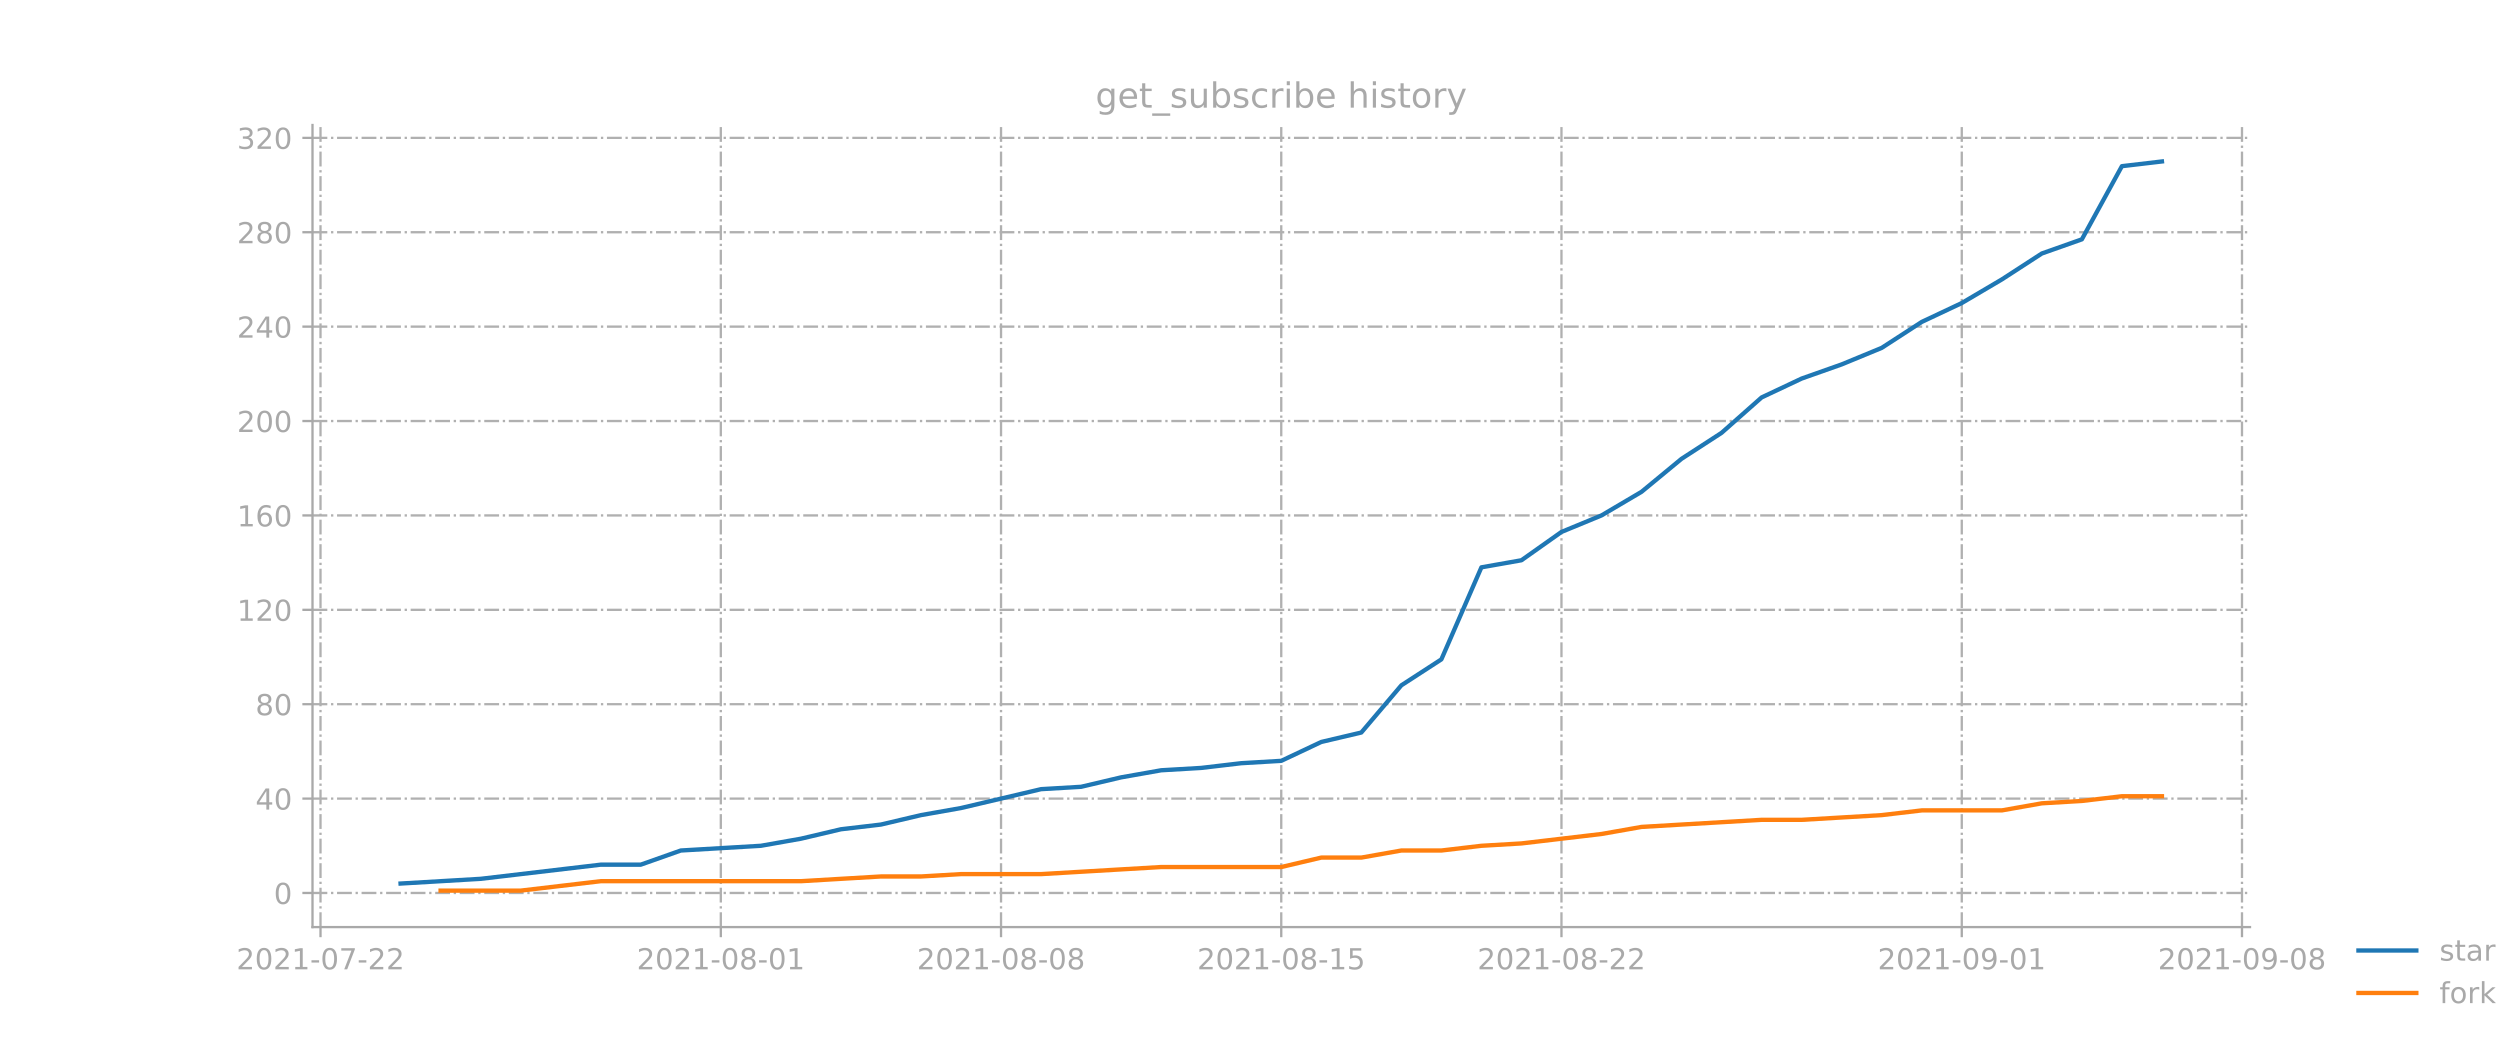
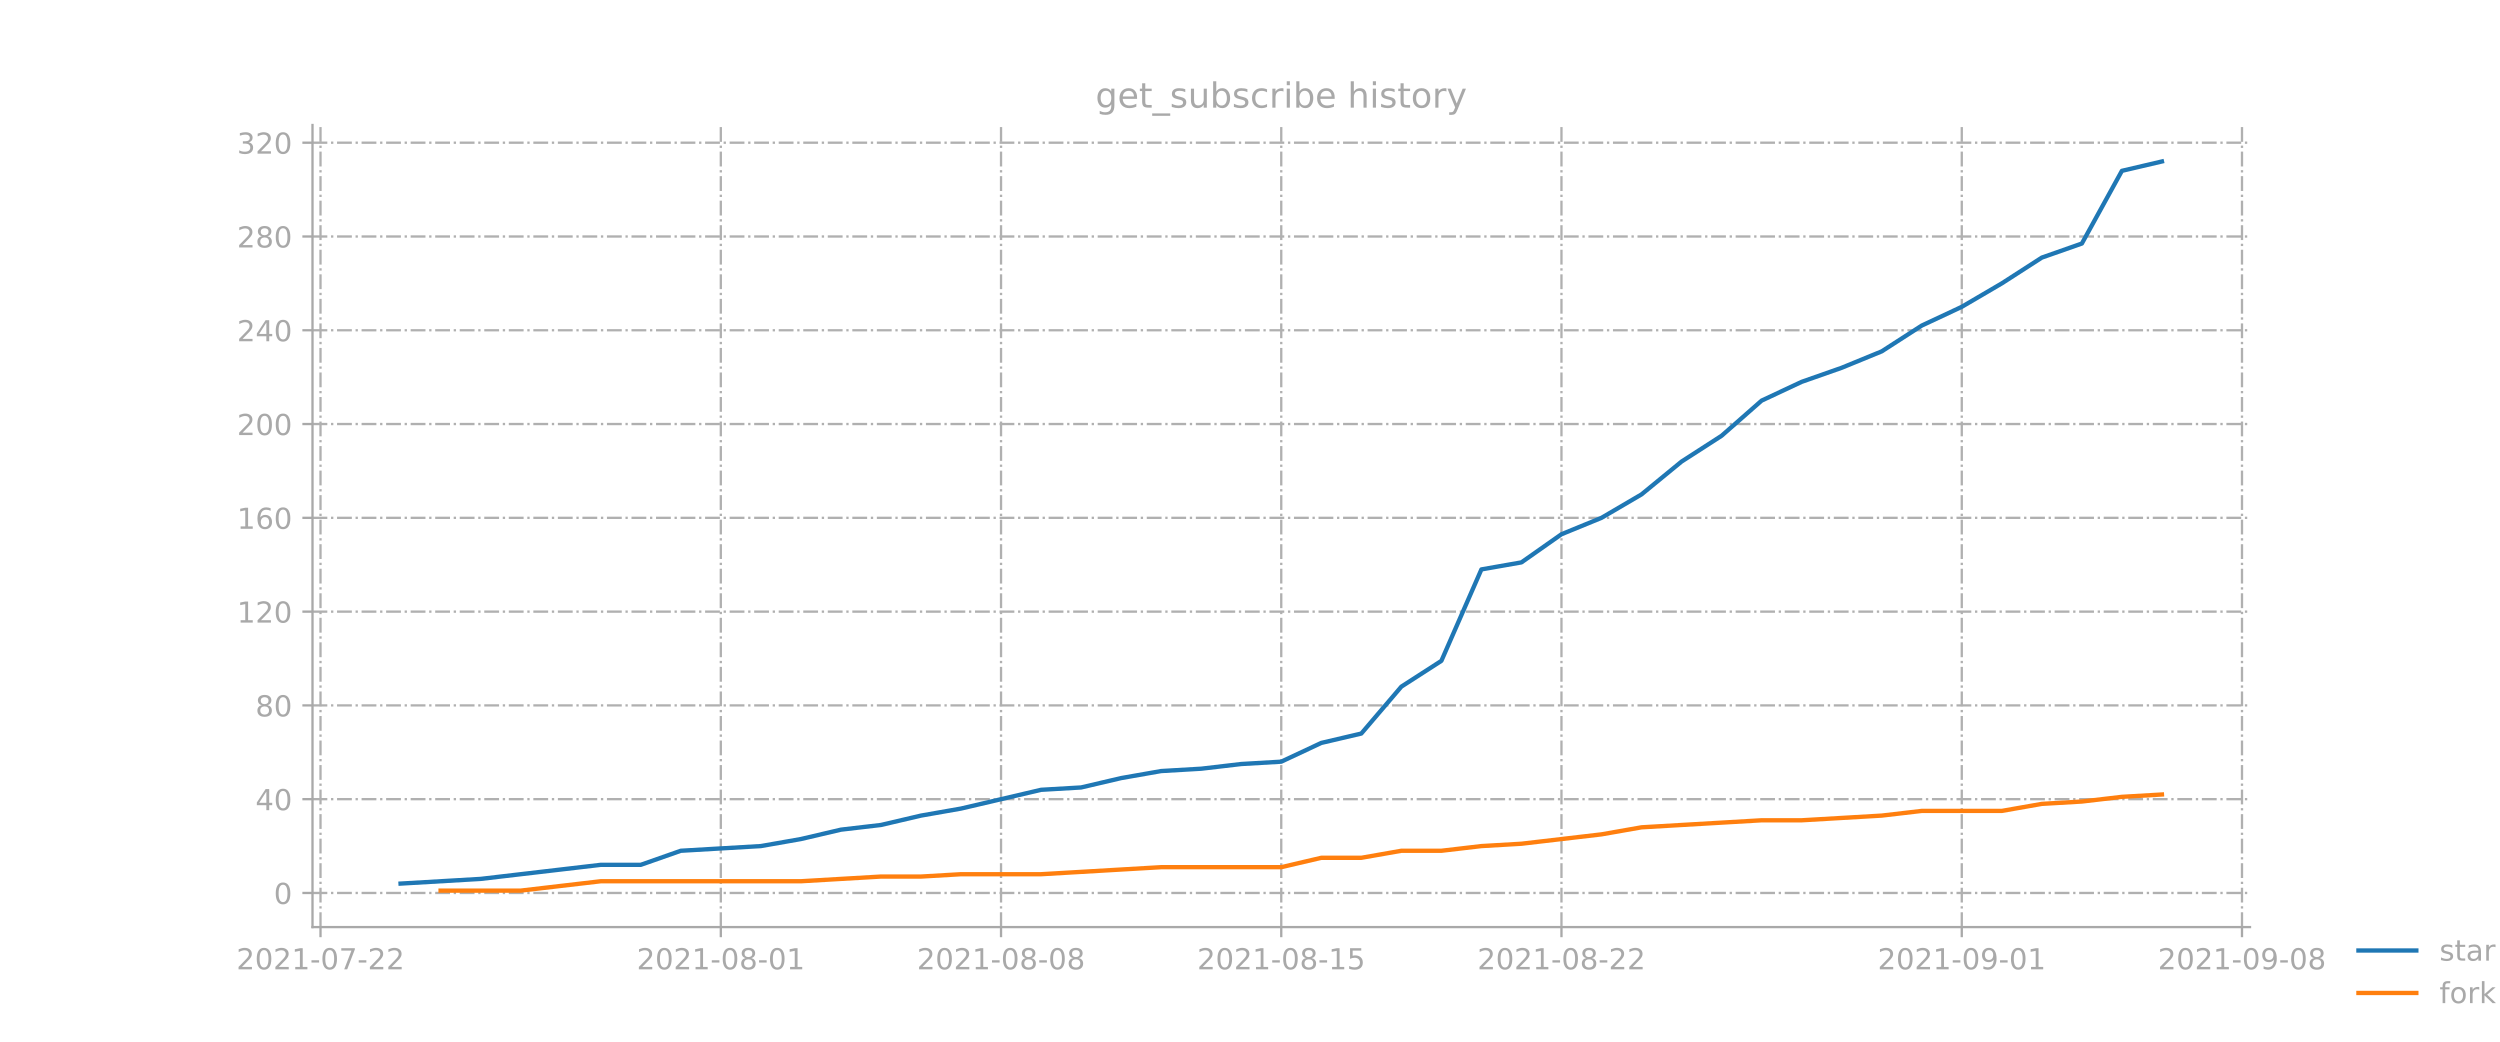
<svg xmlns="http://www.w3.org/2000/svg" xmlns:xlink="http://www.w3.org/1999/xlink" height="360pt" version="1.1" viewBox="0 0 864 360" width="864pt">
  <defs>
    <style type="text/css">*{stroke-linecap:butt;stroke-linejoin:round;}</style>
  </defs>
  <g id="figure_1">
    <g id="patch_1">
      <path d="M 0 360  L 864 360  L 864 0  L 0 0  z " style="fill:none;opacity:0;" />
    </g>
    <g id="axes_1">
      <g id="patch_2">
        <path d="M 108 320.4  L 777.6 320.4  L 777.6 43.2  L 108 43.2  z " style="fill:none;opacity:0;" />
      </g>
      <g id="matplotlib.axis_1">
        <g id="xtick_1">
          <g id="line2d_1">
-             <path clip-path="url(#p2b11aadd69)" d="M 110.767 320.4  L 110.767 43.2  " style="fill:none;stroke:#b0b0b0;stroke-dasharray:5.12,1.28,0.8,1.28;stroke-dashoffset:0;stroke-width:0.8;" />
+             <path clip-path="url(#pe25bb7c1e6)" d="M 110.767 320.4  L 110.767 43.2  " style="fill:none;stroke:#b0b0b0;stroke-dasharray:5.12,1.28,0.8,1.28;stroke-dashoffset:0;stroke-width:0.8;" />
          </g>
          <g id="line2d_2">
            <defs>
-               <path d="M 0 0  L 0 3.5  " id="mca7a8b22d3" style="stroke:#a9a9a9;stroke-width:0.8;" />
+               <path d="M 0 0  L 0 3.5  " id="ma35fa2c6b0" style="stroke:#a9a9a9;stroke-width:0.8;" />
            </defs>
            <g>
-               <use style="fill:#a9a9a9;stroke:#a9a9a9;stroke-width:0.8;" x="110.767" xlink:href="#mca7a8b22d3" y="320.4" />
+               <use style="fill:#a9a9a9;stroke:#a9a9a9;stroke-width:0.8;" x="110.767" xlink:href="#ma35fa2c6b0" y="320.4" />
            </g>
          </g>
          <g id="text_1">
            <g style="fill:#a9a9a9;" transform="translate(81.70913 334.9984)scale(0.1 -0.1)">
              <defs>
                <path d="M 1228 531  L 3431 531  L 3431 0  L 469 0  L 469 531  Q 828 903 1448 1529  Q 2069 2156 2228 2338  Q 2531 2678 2651 2914  Q 2772 3150 2772 3378  Q 2772 3750 2511 3984  Q 2250 4219 1831 4219  Q 1534 4219 1204 4116  Q 875 4013 500 3803  L 500 4441  Q 881 4594 1212 4672  Q 1544 4750 1819 4750  Q 2544 4750 2975 4387  Q 3406 4025 3406 3419  Q 3406 3131 3298 2873  Q 3191 2616 2906 2266  Q 2828 2175 2409 1742  Q 1991 1309 1228 531  z " id="DejaVuSans-32" transform="scale(0.015625)" />
                <path d="M 2034 4250  Q 1547 4250 1301 3770  Q 1056 3291 1056 2328  Q 1056 1369 1301 889  Q 1547 409 2034 409  Q 2525 409 2770 889  Q 3016 1369 3016 2328  Q 3016 3291 2770 3770  Q 2525 4250 2034 4250  z M 2034 4750  Q 2819 4750 3233 4129  Q 3647 3509 3647 2328  Q 3647 1150 3233 529  Q 2819 -91 2034 -91  Q 1250 -91 836 529  Q 422 1150 422 2328  Q 422 3509 836 4129  Q 1250 4750 2034 4750  z " id="DejaVuSans-30" transform="scale(0.015625)" />
                <path d="M 794 531  L 1825 531  L 1825 4091  L 703 3866  L 703 4441  L 1819 4666  L 2450 4666  L 2450 531  L 3481 531  L 3481 0  L 794 0  L 794 531  z " id="DejaVuSans-31" transform="scale(0.015625)" />
                <path d="M 313 2009  L 1997 2009  L 1997 1497  L 313 1497  L 313 2009  z " id="DejaVuSans-2d" transform="scale(0.015625)" />
                <path d="M 525 4666  L 3525 4666  L 3525 4397  L 1831 0  L 1172 0  L 2766 4134  L 525 4134  L 525 4666  z " id="DejaVuSans-37" transform="scale(0.015625)" />
              </defs>
              <use xlink:href="#DejaVuSans-32" />
              <use x="63.623" xlink:href="#DejaVuSans-30" />
              <use x="127.246" xlink:href="#DejaVuSans-32" />
              <use x="190.869" xlink:href="#DejaVuSans-31" />
              <use x="254.492" xlink:href="#DejaVuSans-2d" />
              <use x="290.576" xlink:href="#DejaVuSans-30" />
              <use x="354.199" xlink:href="#DejaVuSans-37" />
              <use x="417.822" xlink:href="#DejaVuSans-2d" />
              <use x="453.906" xlink:href="#DejaVuSans-32" />
              <use x="517.529" xlink:href="#DejaVuSans-32" />
            </g>
          </g>
        </g>
        <g id="xtick_2">
          <g id="line2d_3">
-             <path clip-path="url(#p2b11aadd69)" d="M 249.114 320.4  L 249.114 43.2  " style="fill:none;stroke:#b0b0b0;stroke-dasharray:5.12,1.28,0.8,1.28;stroke-dashoffset:0;stroke-width:0.8;" />
+             <path clip-path="url(#pe25bb7c1e6)" d="M 249.114 320.4  L 249.114 43.2  " style="fill:none;stroke:#b0b0b0;stroke-dasharray:5.12,1.28,0.8,1.28;stroke-dashoffset:0;stroke-width:0.8;" />
          </g>
          <g id="line2d_4">
            <g>
-               <use style="fill:#a9a9a9;stroke:#a9a9a9;stroke-width:0.8;" x="249.114" xlink:href="#mca7a8b22d3" y="320.4" />
+               <use style="fill:#a9a9a9;stroke:#a9a9a9;stroke-width:0.8;" x="249.114" xlink:href="#ma35fa2c6b0" y="320.4" />
            </g>
          </g>
          <g id="text_2">
            <g style="fill:#a9a9a9;" transform="translate(220.0562 334.9984)scale(0.1 -0.1)">
              <defs>
                <path d="M 2034 2216  Q 1584 2216 1326 1975  Q 1069 1734 1069 1313  Q 1069 891 1326 650  Q 1584 409 2034 409  Q 2484 409 2743 651  Q 3003 894 3003 1313  Q 3003 1734 2745 1975  Q 2488 2216 2034 2216  z M 1403 2484  Q 997 2584 770 2862  Q 544 3141 544 3541  Q 544 4100 942 4425  Q 1341 4750 2034 4750  Q 2731 4750 3128 4425  Q 3525 4100 3525 3541  Q 3525 3141 3298 2862  Q 3072 2584 2669 2484  Q 3125 2378 3379 2068  Q 3634 1759 3634 1313  Q 3634 634 3220 271  Q 2806 -91 2034 -91  Q 1263 -91 848 271  Q 434 634 434 1313  Q 434 1759 690 2068  Q 947 2378 1403 2484  z M 1172 3481  Q 1172 3119 1398 2916  Q 1625 2713 2034 2713  Q 2441 2713 2670 2916  Q 2900 3119 2900 3481  Q 2900 3844 2670 4047  Q 2441 4250 2034 4250  Q 1625 4250 1398 4047  Q 1172 3844 1172 3481  z " id="DejaVuSans-38" transform="scale(0.015625)" />
              </defs>
              <use xlink:href="#DejaVuSans-32" />
              <use x="63.623" xlink:href="#DejaVuSans-30" />
              <use x="127.246" xlink:href="#DejaVuSans-32" />
              <use x="190.869" xlink:href="#DejaVuSans-31" />
              <use x="254.492" xlink:href="#DejaVuSans-2d" />
              <use x="290.576" xlink:href="#DejaVuSans-30" />
              <use x="354.199" xlink:href="#DejaVuSans-38" />
              <use x="417.822" xlink:href="#DejaVuSans-2d" />
              <use x="453.906" xlink:href="#DejaVuSans-30" />
              <use x="517.529" xlink:href="#DejaVuSans-31" />
            </g>
          </g>
        </g>
        <g id="xtick_3">
          <g id="line2d_5">
-             <path clip-path="url(#p2b11aadd69)" d="M 345.957 320.4  L 345.957 43.2  " style="fill:none;stroke:#b0b0b0;stroke-dasharray:5.12,1.28,0.8,1.28;stroke-dashoffset:0;stroke-width:0.8;" />
+             <path clip-path="url(#pe25bb7c1e6)" d="M 345.957 320.4  L 345.957 43.2  " style="fill:none;stroke:#b0b0b0;stroke-dasharray:5.12,1.28,0.8,1.28;stroke-dashoffset:0;stroke-width:0.8;" />
          </g>
          <g id="line2d_6">
            <g>
-               <use style="fill:#a9a9a9;stroke:#a9a9a9;stroke-width:0.8;" x="345.957" xlink:href="#mca7a8b22d3" y="320.4" />
+               <use style="fill:#a9a9a9;stroke:#a9a9a9;stroke-width:0.8;" x="345.957" xlink:href="#ma35fa2c6b0" y="320.4" />
            </g>
          </g>
          <g id="text_3">
            <g style="fill:#a9a9a9;" transform="translate(316.8992 334.9984)scale(0.1 -0.1)">
              <use xlink:href="#DejaVuSans-32" />
              <use x="63.623" xlink:href="#DejaVuSans-30" />
              <use x="127.246" xlink:href="#DejaVuSans-32" />
              <use x="190.869" xlink:href="#DejaVuSans-31" />
              <use x="254.492" xlink:href="#DejaVuSans-2d" />
              <use x="290.576" xlink:href="#DejaVuSans-30" />
              <use x="354.199" xlink:href="#DejaVuSans-38" />
              <use x="417.822" xlink:href="#DejaVuSans-2d" />
              <use x="453.906" xlink:href="#DejaVuSans-30" />
              <use x="517.529" xlink:href="#DejaVuSans-38" />
            </g>
          </g>
        </g>
        <g id="xtick_4">
          <g id="line2d_7">
-             <path clip-path="url(#p2b11aadd69)" d="M 442.8 320.4  L 442.8 43.2  " style="fill:none;stroke:#b0b0b0;stroke-dasharray:5.12,1.28,0.8,1.28;stroke-dashoffset:0;stroke-width:0.8;" />
+             <path clip-path="url(#pe25bb7c1e6)" d="M 442.8 320.4  L 442.8 43.2  " style="fill:none;stroke:#b0b0b0;stroke-dasharray:5.12,1.28,0.8,1.28;stroke-dashoffset:0;stroke-width:0.8;" />
          </g>
          <g id="line2d_8">
            <g>
-               <use style="fill:#a9a9a9;stroke:#a9a9a9;stroke-width:0.8;" x="442.8" xlink:href="#mca7a8b22d3" y="320.4" />
+               <use style="fill:#a9a9a9;stroke:#a9a9a9;stroke-width:0.8;" x="442.8" xlink:href="#ma35fa2c6b0" y="320.4" />
            </g>
          </g>
          <g id="text_4">
            <g style="fill:#a9a9a9;" transform="translate(413.7422 334.9984)scale(0.1 -0.1)">
              <defs>
                <path d="M 691 4666  L 3169 4666  L 3169 4134  L 1269 4134  L 1269 2991  Q 1406 3038 1543 3061  Q 1681 3084 1819 3084  Q 2600 3084 3056 2656  Q 3513 2228 3513 1497  Q 3513 744 3044 326  Q 2575 -91 1722 -91  Q 1428 -91 1123 -41  Q 819 9 494 109  L 494 744  Q 775 591 1075 516  Q 1375 441 1709 441  Q 2250 441 2565 725  Q 2881 1009 2881 1497  Q 2881 1984 2565 2268  Q 2250 2553 1709 2553  Q 1456 2553 1204 2497  Q 953 2441 691 2322  L 691 4666  z " id="DejaVuSans-35" transform="scale(0.015625)" />
              </defs>
              <use xlink:href="#DejaVuSans-32" />
              <use x="63.623" xlink:href="#DejaVuSans-30" />
              <use x="127.246" xlink:href="#DejaVuSans-32" />
              <use x="190.869" xlink:href="#DejaVuSans-31" />
              <use x="254.492" xlink:href="#DejaVuSans-2d" />
              <use x="290.576" xlink:href="#DejaVuSans-30" />
              <use x="354.199" xlink:href="#DejaVuSans-38" />
              <use x="417.822" xlink:href="#DejaVuSans-2d" />
              <use x="453.906" xlink:href="#DejaVuSans-31" />
              <use x="517.529" xlink:href="#DejaVuSans-35" />
            </g>
          </g>
        </g>
        <g id="xtick_5">
          <g id="line2d_9">
-             <path clip-path="url(#p2b11aadd69)" d="M 539.643 320.4  L 539.643 43.2  " style="fill:none;stroke:#b0b0b0;stroke-dasharray:5.12,1.28,0.8,1.28;stroke-dashoffset:0;stroke-width:0.8;" />
+             <path clip-path="url(#pe25bb7c1e6)" d="M 539.643 320.4  L 539.643 43.2  " style="fill:none;stroke:#b0b0b0;stroke-dasharray:5.12,1.28,0.8,1.28;stroke-dashoffset:0;stroke-width:0.8;" />
          </g>
          <g id="line2d_10">
            <g>
-               <use style="fill:#a9a9a9;stroke:#a9a9a9;stroke-width:0.8;" x="539.643" xlink:href="#mca7a8b22d3" y="320.4" />
+               <use style="fill:#a9a9a9;stroke:#a9a9a9;stroke-width:0.8;" x="539.643" xlink:href="#ma35fa2c6b0" y="320.4" />
            </g>
          </g>
          <g id="text_5">
            <g style="fill:#a9a9a9;" transform="translate(510.5852 334.9984)scale(0.1 -0.1)">
              <use xlink:href="#DejaVuSans-32" />
              <use x="63.623" xlink:href="#DejaVuSans-30" />
              <use x="127.246" xlink:href="#DejaVuSans-32" />
              <use x="190.869" xlink:href="#DejaVuSans-31" />
              <use x="254.492" xlink:href="#DejaVuSans-2d" />
              <use x="290.576" xlink:href="#DejaVuSans-30" />
              <use x="354.199" xlink:href="#DejaVuSans-38" />
              <use x="417.822" xlink:href="#DejaVuSans-2d" />
              <use x="453.906" xlink:href="#DejaVuSans-32" />
              <use x="517.529" xlink:href="#DejaVuSans-32" />
            </g>
          </g>
        </g>
        <g id="xtick_6">
          <g id="line2d_11">
-             <path clip-path="url(#p2b11aadd69)" d="M 677.99 320.4  L 677.99 43.2  " style="fill:none;stroke:#b0b0b0;stroke-dasharray:5.12,1.28,0.8,1.28;stroke-dashoffset:0;stroke-width:0.8;" />
+             <path clip-path="url(#pe25bb7c1e6)" d="M 677.99 320.4  L 677.99 43.2  " style="fill:none;stroke:#b0b0b0;stroke-dasharray:5.12,1.28,0.8,1.28;stroke-dashoffset:0;stroke-width:0.8;" />
          </g>
          <g id="line2d_12">
            <g>
-               <use style="fill:#a9a9a9;stroke:#a9a9a9;stroke-width:0.8;" x="677.99" xlink:href="#mca7a8b22d3" y="320.4" />
+               <use style="fill:#a9a9a9;stroke:#a9a9a9;stroke-width:0.8;" x="677.99" xlink:href="#ma35fa2c6b0" y="320.4" />
            </g>
          </g>
          <g id="text_6">
            <g style="fill:#a9a9a9;" transform="translate(648.9323 334.9984)scale(0.1 -0.1)">
              <defs>
                <path d="M 703 97  L 703 672  Q 941 559 1184 500  Q 1428 441 1663 441  Q 2288 441 2617 861  Q 2947 1281 2994 2138  Q 2813 1869 2534 1725  Q 2256 1581 1919 1581  Q 1219 1581 811 2004  Q 403 2428 403 3163  Q 403 3881 828 4315  Q 1253 4750 1959 4750  Q 2769 4750 3195 4129  Q 3622 3509 3622 2328  Q 3622 1225 3098 567  Q 2575 -91 1691 -91  Q 1453 -91 1209 -44  Q 966 3 703 97  z M 1959 2075  Q 2384 2075 2632 2365  Q 2881 2656 2881 3163  Q 2881 3666 2632 3958  Q 2384 4250 1959 4250  Q 1534 4250 1286 3958  Q 1038 3666 1038 3163  Q 1038 2656 1286 2365  Q 1534 2075 1959 2075  z " id="DejaVuSans-39" transform="scale(0.015625)" />
              </defs>
              <use xlink:href="#DejaVuSans-32" />
              <use x="63.623" xlink:href="#DejaVuSans-30" />
              <use x="127.246" xlink:href="#DejaVuSans-32" />
              <use x="190.869" xlink:href="#DejaVuSans-31" />
              <use x="254.492" xlink:href="#DejaVuSans-2d" />
              <use x="290.576" xlink:href="#DejaVuSans-30" />
              <use x="354.199" xlink:href="#DejaVuSans-39" />
              <use x="417.822" xlink:href="#DejaVuSans-2d" />
              <use x="453.906" xlink:href="#DejaVuSans-30" />
              <use x="517.529" xlink:href="#DejaVuSans-31" />
            </g>
          </g>
        </g>
        <g id="xtick_7">
          <g id="line2d_13">
-             <path clip-path="url(#p2b11aadd69)" d="M 774.833 320.4  L 774.833 43.2  " style="fill:none;stroke:#b0b0b0;stroke-dasharray:5.12,1.28,0.8,1.28;stroke-dashoffset:0;stroke-width:0.8;" />
+             <path clip-path="url(#pe25bb7c1e6)" d="M 774.833 320.4  L 774.833 43.2  " style="fill:none;stroke:#b0b0b0;stroke-dasharray:5.12,1.28,0.8,1.28;stroke-dashoffset:0;stroke-width:0.8;" />
          </g>
          <g id="line2d_14">
            <g>
-               <use style="fill:#a9a9a9;stroke:#a9a9a9;stroke-width:0.8;" x="774.833" xlink:href="#mca7a8b22d3" y="320.4" />
+               <use style="fill:#a9a9a9;stroke:#a9a9a9;stroke-width:0.8;" x="774.833" xlink:href="#ma35fa2c6b0" y="320.4" />
            </g>
          </g>
          <g id="text_7">
            <g style="fill:#a9a9a9;" transform="translate(745.7752 334.9984)scale(0.1 -0.1)">
              <use xlink:href="#DejaVuSans-32" />
              <use x="63.623" xlink:href="#DejaVuSans-30" />
              <use x="127.246" xlink:href="#DejaVuSans-32" />
              <use x="190.869" xlink:href="#DejaVuSans-31" />
              <use x="254.492" xlink:href="#DejaVuSans-2d" />
              <use x="290.576" xlink:href="#DejaVuSans-30" />
              <use x="354.199" xlink:href="#DejaVuSans-39" />
              <use x="417.822" xlink:href="#DejaVuSans-2d" />
              <use x="453.906" xlink:href="#DejaVuSans-30" />
              <use x="517.529" xlink:href="#DejaVuSans-38" />
            </g>
          </g>
        </g>
      </g>
      <g id="matplotlib.axis_2">
        <g id="ytick_1">
          <g id="line2d_15">
-             <path clip-path="url(#p2b11aadd69)" d="M 108 308.616  L 777.6 308.616  " style="fill:none;stroke:#b0b0b0;stroke-dasharray:5.12,1.28,0.8,1.28;stroke-dashoffset:0;stroke-width:0.8;" />
+             <path clip-path="url(#pe25bb7c1e6)" d="M 108 308.61  L 777.6 308.61  " style="fill:none;stroke:#b0b0b0;stroke-dasharray:5.12,1.28,0.8,1.28;stroke-dashoffset:0;stroke-width:0.8;" />
          </g>
          <g id="line2d_16">
            <defs>
-               <path d="M 0 0  L -3.5 0  " id="maf53ebe323" style="stroke:#a9a9a9;stroke-width:0.8;" />
+               <path d="M 0 0  L -3.5 0  " id="m834f50a8db" style="stroke:#a9a9a9;stroke-width:0.8;" />
            </defs>
            <g>
-               <use style="fill:#a9a9a9;stroke:#a9a9a9;stroke-width:0.8;" x="108" xlink:href="#maf53ebe323" y="308.616" />
+               <use style="fill:#a9a9a9;stroke:#a9a9a9;stroke-width:0.8;" x="108" xlink:href="#m834f50a8db" y="308.61" />
            </g>
          </g>
          <g id="text_8">
-             <g style="fill:#a9a9a9;" transform="translate(94.6375 312.4148)scale(0.1 -0.1)">
+             <g style="fill:#a9a9a9;" transform="translate(94.6375 312.4095)scale(0.1 -0.1)">
              <use xlink:href="#DejaVuSans-30" />
            </g>
          </g>
        </g>
        <g id="ytick_2">
          <g id="line2d_17">
-             <path clip-path="url(#p2b11aadd69)" d="M 108 275.994  L 777.6 275.994  " style="fill:none;stroke:#b0b0b0;stroke-dasharray:5.12,1.28,0.8,1.28;stroke-dashoffset:0;stroke-width:0.8;" />
+             <path clip-path="url(#pe25bb7c1e6)" d="M 108 276.199  L 777.6 276.199  " style="fill:none;stroke:#b0b0b0;stroke-dasharray:5.12,1.28,0.8,1.28;stroke-dashoffset:0;stroke-width:0.8;" />
          </g>
          <g id="line2d_18">
            <g>
-               <use style="fill:#a9a9a9;stroke:#a9a9a9;stroke-width:0.8;" x="108" xlink:href="#maf53ebe323" y="275.994" />
+               <use style="fill:#a9a9a9;stroke:#a9a9a9;stroke-width:0.8;" x="108" xlink:href="#m834f50a8db" y="276.199" />
            </g>
          </g>
          <g id="text_9">
-             <g style="fill:#a9a9a9;" transform="translate(88.275 279.7934)scale(0.1 -0.1)">
+             <g style="fill:#a9a9a9;" transform="translate(88.275 279.9979)scale(0.1 -0.1)">
              <defs>
                <path d="M 2419 4116  L 825 1625  L 2419 1625  L 2419 4116  z M 2253 4666  L 3047 4666  L 3047 1625  L 3713 1625  L 3713 1100  L 3047 1100  L 3047 0  L 2419 0  L 2419 1100  L 313 1100  L 313 1709  L 2253 4666  z " id="DejaVuSans-34" transform="scale(0.015625)" />
              </defs>
              <use xlink:href="#DejaVuSans-34" />
              <use x="63.623" xlink:href="#DejaVuSans-30" />
            </g>
          </g>
        </g>
        <g id="ytick_3">
          <g id="line2d_19">
-             <path clip-path="url(#p2b11aadd69)" d="M 108 243.373  L 777.6 243.373  " style="fill:none;stroke:#b0b0b0;stroke-dasharray:5.12,1.28,0.8,1.28;stroke-dashoffset:0;stroke-width:0.8;" />
+             <path clip-path="url(#pe25bb7c1e6)" d="M 108 243.787  L 777.6 243.787  " style="fill:none;stroke:#b0b0b0;stroke-dasharray:5.12,1.28,0.8,1.28;stroke-dashoffset:0;stroke-width:0.8;" />
          </g>
          <g id="line2d_20">
            <g>
-               <use style="fill:#a9a9a9;stroke:#a9a9a9;stroke-width:0.8;" x="108" xlink:href="#maf53ebe323" y="243.373" />
+               <use style="fill:#a9a9a9;stroke:#a9a9a9;stroke-width:0.8;" x="108" xlink:href="#m834f50a8db" y="243.787" />
            </g>
          </g>
          <g id="text_10">
-             <g style="fill:#a9a9a9;" transform="translate(88.275 247.172)scale(0.1 -0.1)">
+             <g style="fill:#a9a9a9;" transform="translate(88.275 247.5864)scale(0.1 -0.1)">
              <use xlink:href="#DejaVuSans-38" />
              <use x="63.623" xlink:href="#DejaVuSans-30" />
            </g>
          </g>
        </g>
        <g id="ytick_4">
          <g id="line2d_21">
-             <path clip-path="url(#p2b11aadd69)" d="M 108 210.751  L 777.6 210.751  " style="fill:none;stroke:#b0b0b0;stroke-dasharray:5.12,1.28,0.8,1.28;stroke-dashoffset:0;stroke-width:0.8;" />
+             <path clip-path="url(#pe25bb7c1e6)" d="M 108 211.376  L 777.6 211.376  " style="fill:none;stroke:#b0b0b0;stroke-dasharray:5.12,1.28,0.8,1.28;stroke-dashoffset:0;stroke-width:0.8;" />
          </g>
          <g id="line2d_22">
            <g>
-               <use style="fill:#a9a9a9;stroke:#a9a9a9;stroke-width:0.8;" x="108" xlink:href="#maf53ebe323" y="210.751" />
+               <use style="fill:#a9a9a9;stroke:#a9a9a9;stroke-width:0.8;" x="108" xlink:href="#m834f50a8db" y="211.376" />
            </g>
          </g>
          <g id="text_11">
-             <g style="fill:#a9a9a9;" transform="translate(81.9125 214.5507)scale(0.1 -0.1)">
+             <g style="fill:#a9a9a9;" transform="translate(81.9125 215.1748)scale(0.1 -0.1)">
              <use xlink:href="#DejaVuSans-31" />
              <use x="63.623" xlink:href="#DejaVuSans-32" />
              <use x="127.246" xlink:href="#DejaVuSans-30" />
            </g>
          </g>
        </g>
        <g id="ytick_5">
          <g id="line2d_23">
-             <path clip-path="url(#p2b11aadd69)" d="M 108 178.13  L 777.6 178.13  " style="fill:none;stroke:#b0b0b0;stroke-dasharray:5.12,1.28,0.8,1.28;stroke-dashoffset:0;stroke-width:0.8;" />
+             <path clip-path="url(#pe25bb7c1e6)" d="M 108 178.964  L 777.6 178.964  " style="fill:none;stroke:#b0b0b0;stroke-dasharray:5.12,1.28,0.8,1.28;stroke-dashoffset:0;stroke-width:0.8;" />
          </g>
          <g id="line2d_24">
            <g>
-               <use style="fill:#a9a9a9;stroke:#a9a9a9;stroke-width:0.8;" x="108" xlink:href="#maf53ebe323" y="178.13" />
+               <use style="fill:#a9a9a9;stroke:#a9a9a9;stroke-width:0.8;" x="108" xlink:href="#m834f50a8db" y="178.964" />
            </g>
          </g>
          <g id="text_12">
-             <g style="fill:#a9a9a9;" transform="translate(81.9125 181.9293)scale(0.1 -0.1)">
+             <g style="fill:#a9a9a9;" transform="translate(81.9125 182.7632)scale(0.1 -0.1)">
              <defs>
                <path d="M 2113 2584  Q 1688 2584 1439 2293  Q 1191 2003 1191 1497  Q 1191 994 1439 701  Q 1688 409 2113 409  Q 2538 409 2786 701  Q 3034 994 3034 1497  Q 3034 2003 2786 2293  Q 2538 2584 2113 2584  z M 3366 4563  L 3366 3988  Q 3128 4100 2886 4159  Q 2644 4219 2406 4219  Q 1781 4219 1451 3797  Q 1122 3375 1075 2522  Q 1259 2794 1537 2939  Q 1816 3084 2150 3084  Q 2853 3084 3261 2657  Q 3669 2231 3669 1497  Q 3669 778 3244 343  Q 2819 -91 2113 -91  Q 1303 -91 875 529  Q 447 1150 447 2328  Q 447 3434 972 4092  Q 1497 4750 2381 4750  Q 2619 4750 2861 4703  Q 3103 4656 3366 4563  z " id="DejaVuSans-36" transform="scale(0.015625)" />
              </defs>
              <use xlink:href="#DejaVuSans-31" />
              <use x="63.623" xlink:href="#DejaVuSans-36" />
              <use x="127.246" xlink:href="#DejaVuSans-30" />
            </g>
          </g>
        </g>
        <g id="ytick_6">
          <g id="line2d_25">
-             <path clip-path="url(#p2b11aadd69)" d="M 108 145.509  L 777.6 145.509  " style="fill:none;stroke:#b0b0b0;stroke-dasharray:5.12,1.28,0.8,1.28;stroke-dashoffset:0;stroke-width:0.8;" />
+             <path clip-path="url(#pe25bb7c1e6)" d="M 108 146.552  L 777.6 146.552  " style="fill:none;stroke:#b0b0b0;stroke-dasharray:5.12,1.28,0.8,1.28;stroke-dashoffset:0;stroke-width:0.8;" />
          </g>
          <g id="line2d_26">
            <g>
-               <use style="fill:#a9a9a9;stroke:#a9a9a9;stroke-width:0.8;" x="108" xlink:href="#maf53ebe323" y="145.509" />
+               <use style="fill:#a9a9a9;stroke:#a9a9a9;stroke-width:0.8;" x="108" xlink:href="#m834f50a8db" y="146.552" />
            </g>
          </g>
          <g id="text_13">
-             <g style="fill:#a9a9a9;" transform="translate(81.9125 149.308)scale(0.1 -0.1)">
+             <g style="fill:#a9a9a9;" transform="translate(81.9125 150.3516)scale(0.1 -0.1)">
              <use xlink:href="#DejaVuSans-32" />
              <use x="63.623" xlink:href="#DejaVuSans-30" />
              <use x="127.246" xlink:href="#DejaVuSans-30" />
            </g>
          </g>
        </g>
        <g id="ytick_7">
          <g id="line2d_27">
-             <path clip-path="url(#p2b11aadd69)" d="M 108 112.887  L 777.6 112.887  " style="fill:none;stroke:#b0b0b0;stroke-dasharray:5.12,1.28,0.8,1.28;stroke-dashoffset:0;stroke-width:0.8;" />
+             <path clip-path="url(#pe25bb7c1e6)" d="M 108 114.141  L 777.6 114.141  " style="fill:none;stroke:#b0b0b0;stroke-dasharray:5.12,1.28,0.8,1.28;stroke-dashoffset:0;stroke-width:0.8;" />
          </g>
          <g id="line2d_28">
            <g>
-               <use style="fill:#a9a9a9;stroke:#a9a9a9;stroke-width:0.8;" x="108" xlink:href="#maf53ebe323" y="112.887" />
+               <use style="fill:#a9a9a9;stroke:#a9a9a9;stroke-width:0.8;" x="108" xlink:href="#m834f50a8db" y="114.141" />
            </g>
          </g>
          <g id="text_14">
-             <g style="fill:#a9a9a9;" transform="translate(81.9125 116.6866)scale(0.1 -0.1)">
+             <g style="fill:#a9a9a9;" transform="translate(81.9125 117.9401)scale(0.1 -0.1)">
              <use xlink:href="#DejaVuSans-32" />
              <use x="63.623" xlink:href="#DejaVuSans-34" />
              <use x="127.246" xlink:href="#DejaVuSans-30" />
            </g>
          </g>
        </g>
        <g id="ytick_8">
          <g id="line2d_29">
-             <path clip-path="url(#p2b11aadd69)" d="M 108 80.266  L 777.6 80.266  " style="fill:none;stroke:#b0b0b0;stroke-dasharray:5.12,1.28,0.8,1.28;stroke-dashoffset:0;stroke-width:0.8;" />
+             <path clip-path="url(#pe25bb7c1e6)" d="M 108 81.729  L 777.6 81.729  " style="fill:none;stroke:#b0b0b0;stroke-dasharray:5.12,1.28,0.8,1.28;stroke-dashoffset:0;stroke-width:0.8;" />
          </g>
          <g id="line2d_30">
            <g>
-               <use style="fill:#a9a9a9;stroke:#a9a9a9;stroke-width:0.8;" x="108" xlink:href="#maf53ebe323" y="80.266" />
+               <use style="fill:#a9a9a9;stroke:#a9a9a9;stroke-width:0.8;" x="108" xlink:href="#m834f50a8db" y="81.729" />
            </g>
          </g>
          <g id="text_15">
-             <g style="fill:#a9a9a9;" transform="translate(81.9125 84.06524)scale(0.1 -0.1)">
+             <g style="fill:#a9a9a9;" transform="translate(81.9125 85.52848)scale(0.1 -0.1)">
              <use xlink:href="#DejaVuSans-32" />
              <use x="63.623" xlink:href="#DejaVuSans-38" />
              <use x="127.246" xlink:href="#DejaVuSans-30" />
            </g>
          </g>
        </g>
        <g id="ytick_9">
          <g id="line2d_31">
-             <path clip-path="url(#p2b11aadd69)" d="M 108 47.645  L 777.6 47.645  " style="fill:none;stroke:#b0b0b0;stroke-dasharray:5.12,1.28,0.8,1.28;stroke-dashoffset:0;stroke-width:0.8;" />
+             <path clip-path="url(#pe25bb7c1e6)" d="M 108 49.318  L 777.6 49.318  " style="fill:none;stroke:#b0b0b0;stroke-dasharray:5.12,1.28,0.8,1.28;stroke-dashoffset:0;stroke-width:0.8;" />
          </g>
          <g id="line2d_32">
            <g>
-               <use style="fill:#a9a9a9;stroke:#a9a9a9;stroke-width:0.8;" x="108" xlink:href="#maf53ebe323" y="47.645" />
+               <use style="fill:#a9a9a9;stroke:#a9a9a9;stroke-width:0.8;" x="108" xlink:href="#m834f50a8db" y="49.318" />
            </g>
          </g>
          <g id="text_16">
-             <g style="fill:#a9a9a9;" transform="translate(81.9125 51.44388)scale(0.1 -0.1)">
+             <g style="fill:#a9a9a9;" transform="translate(81.9125 53.1169)scale(0.1 -0.1)">
              <defs>
                <path d="M 2597 2516  Q 3050 2419 3304 2112  Q 3559 1806 3559 1356  Q 3559 666 3084 287  Q 2609 -91 1734 -91  Q 1441 -91 1130 -33  Q 819 25 488 141  L 488 750  Q 750 597 1062 519  Q 1375 441 1716 441  Q 2309 441 2620 675  Q 2931 909 2931 1356  Q 2931 1769 2642 2001  Q 2353 2234 1838 2234  L 1294 2234  L 1294 2753  L 1863 2753  Q 2328 2753 2575 2939  Q 2822 3125 2822 3475  Q 2822 3834 2567 4026  Q 2313 4219 1838 4219  Q 1578 4219 1281 4162  Q 984 4106 628 3988  L 628 4550  Q 988 4650 1302 4700  Q 1616 4750 1894 4750  Q 2613 4750 3031 4423  Q 3450 4097 3450 3541  Q 3450 3153 3228 2886  Q 3006 2619 2597 2516  z " id="DejaVuSans-33" transform="scale(0.015625)" />
              </defs>
              <use xlink:href="#DejaVuSans-33" />
              <use x="63.623" xlink:href="#DejaVuSans-32" />
              <use x="127.246" xlink:href="#DejaVuSans-30" />
            </g>
          </g>
        </g>
      </g>
      <g id="line2d_33">
-         <path clip-path="url(#p2b11aadd69)" d="M 138.436 305.353  L 152.271 304.538  L 166.106 303.722  L 179.94 302.091  L 193.775 300.46  L 207.61 298.829  L 221.445 298.829  L 235.279 293.936  L 249.114 293.12  L 262.949 292.305  L 276.783 289.858  L 290.618 286.596  L 304.453 284.965  L 318.288 281.703  L 332.122 279.256  L 345.957 275.994  L 359.792 272.732  L 373.626 271.917  L 387.461 268.654  L 401.296 266.208  L 415.131 265.392  L 428.965 263.761  L 442.8 262.946  L 456.635 256.421  L 470.469 253.159  L 484.304 236.849  L 498.139 227.878  L 511.974 196.072  L 525.808 193.625  L 539.643 183.839  L 553.478 178.13  L 567.312 169.975  L 581.147 158.557  L 594.982 149.586  L 608.817 137.353  L 622.651 130.829  L 636.486 125.936  L 650.321 120.227  L 664.155 111.256  L 677.99 104.732  L 691.825 96.577  L 705.66 87.606  L 719.494 82.713  L 733.329 57.431  L 747.164 55.8  " style="fill:none;stroke:#1f77b4;stroke-linecap:square;stroke-width:1.5;" />
+         <path clip-path="url(#pe25bb7c1e6)" d="M 138.436 305.369  L 152.271 304.559  L 166.106 303.749  L 179.94 302.128  L 193.775 300.507  L 207.61 298.887  L 221.445 298.887  L 235.279 294.025  L 249.114 293.215  L 262.949 292.405  L 276.783 289.974  L 290.618 286.732  L 304.453 285.112  L 318.288 281.871  L 332.122 279.44  L 345.957 276.199  L 359.792 272.958  L 373.626 272.147  L 387.461 268.906  L 401.296 266.475  L 415.131 265.665  L 428.965 264.044  L 442.8 263.234  L 456.635 256.752  L 470.469 253.511  L 484.304 237.305  L 498.139 228.392  L 511.974 196.79  L 525.808 194.359  L 539.643 184.636  L 553.478 178.964  L 567.312 170.861  L 581.147 159.517  L 594.982 150.604  L 608.817 138.45  L 622.651 131.967  L 636.486 127.105  L 650.321 121.433  L 664.155 112.52  L 677.99 106.038  L 691.825 97.935  L 705.66 89.022  L 719.494 84.16  L 733.329 59.041  L 747.164 55.8  " style="fill:none;stroke:#1f77b4;stroke-linecap:square;stroke-width:1.5;" />
      </g>
      <g id="line2d_34">
-         <path clip-path="url(#p2b11aadd69)" d="M 152.271 307.8  L 166.106 307.8  L 179.94 307.8  L 193.775 306.169  L 207.61 304.538  L 221.445 304.538  L 235.279 304.538  L 249.114 304.538  L 262.949 304.538  L 276.783 304.538  L 290.618 303.722  L 304.453 302.907  L 318.288 302.907  L 332.122 302.091  L 345.957 302.091  L 359.792 302.091  L 373.626 301.276  L 387.461 300.46  L 401.296 299.645  L 415.131 299.645  L 428.965 299.645  L 442.8 299.645  L 456.635 296.383  L 470.469 296.383  L 484.304 293.936  L 498.139 293.936  L 511.974 292.305  L 525.808 291.489  L 539.643 289.858  L 553.478 288.227  L 567.312 285.781  L 581.147 284.965  L 594.982 284.15  L 608.817 283.334  L 622.651 283.334  L 636.486 282.518  L 650.321 281.703  L 664.155 280.072  L 677.99 280.072  L 691.825 280.072  L 705.66 277.625  L 719.494 276.81  L 733.329 275.179  L 747.164 275.179  " style="fill:none;stroke:#ff7f0e;stroke-linecap:square;stroke-width:1.5;" />
+         <path clip-path="url(#pe25bb7c1e6)" d="M 152.271 307.8  L 166.106 307.8  L 179.94 307.8  L 193.775 306.179  L 207.61 304.559  L 221.445 304.559  L 235.279 304.559  L 249.114 304.559  L 262.949 304.559  L 276.783 304.559  L 290.618 303.749  L 304.453 302.938  L 318.288 302.938  L 332.122 302.128  L 345.957 302.128  L 359.792 302.128  L 373.626 301.318  L 387.461 300.507  L 401.296 299.697  L 415.131 299.697  L 428.965 299.697  L 442.8 299.697  L 456.635 296.456  L 470.469 296.456  L 484.304 294.025  L 498.139 294.025  L 511.974 292.405  L 525.808 291.594  L 539.643 289.974  L 553.478 288.353  L 567.312 285.922  L 581.147 285.112  L 594.982 284.302  L 608.817 283.491  L 622.651 283.491  L 636.486 282.681  L 650.321 281.871  L 664.155 280.25  L 677.99 280.25  L 691.825 280.25  L 705.66 277.819  L 719.494 277.009  L 733.329 275.388  L 747.164 274.578  " style="fill:none;stroke:#ff7f0e;stroke-linecap:square;stroke-width:1.5;" />
      </g>
      <g id="patch_3">
        <path d="M 108 320.4  L 108 43.2  " style="fill:none;stroke:#a9a9a9;stroke-linecap:square;stroke-linejoin:miter;stroke-width:0.8;" />
      </g>
      <g id="patch_4">
        <path d="M 777.6 320.4  L 777.6 43.2  " style="fill:none;" />
      </g>
      <g id="patch_5">
        <path d="M 108 320.4  L 777.6 320.4  " style="fill:none;stroke:#a9a9a9;stroke-linecap:square;stroke-linejoin:miter;stroke-width:0.8;" />
      </g>
      <g id="patch_6">
        <path d="M 108 43.2  L 777.6 43.2  " style="fill:none;" />
      </g>
      <g id="text_17">
        <g style="fill:#a9a9a9;" transform="translate(378.6075 37.2)scale(0.12 -0.12)">
          <defs>
            <path d="M 2906 1791  Q 2906 2416 2648 2759  Q 2391 3103 1925 3103  Q 1463 3103 1205 2759  Q 947 2416 947 1791  Q 947 1169 1205 825  Q 1463 481 1925 481  Q 2391 481 2648 825  Q 2906 1169 2906 1791  z M 3481 434  Q 3481 -459 3084 -895  Q 2688 -1331 1869 -1331  Q 1566 -1331 1297 -1286  Q 1028 -1241 775 -1147  L 775 -588  Q 1028 -725 1275 -790  Q 1522 -856 1778 -856  Q 2344 -856 2625 -561  Q 2906 -266 2906 331  L 2906 616  Q 2728 306 2450 153  Q 2172 0 1784 0  Q 1141 0 747 490  Q 353 981 353 1791  Q 353 2603 747 3093  Q 1141 3584 1784 3584  Q 2172 3584 2450 3431  Q 2728 3278 2906 2969  L 2906 3500  L 3481 3500  L 3481 434  z " id="DejaVuSans-67" transform="scale(0.015625)" />
            <path d="M 3597 1894  L 3597 1613  L 953 1613  Q 991 1019 1311 708  Q 1631 397 2203 397  Q 2534 397 2845 478  Q 3156 559 3463 722  L 3463 178  Q 3153 47 2828 -22  Q 2503 -91 2169 -91  Q 1331 -91 842 396  Q 353 884 353 1716  Q 353 2575 817 3079  Q 1281 3584 2069 3584  Q 2775 3584 3186 3129  Q 3597 2675 3597 1894  z M 3022 2063  Q 3016 2534 2758 2815  Q 2500 3097 2075 3097  Q 1594 3097 1305 2825  Q 1016 2553 972 2059  L 3022 2063  z " id="DejaVuSans-65" transform="scale(0.015625)" />
            <path d="M 1172 4494  L 1172 3500  L 2356 3500  L 2356 3053  L 1172 3053  L 1172 1153  Q 1172 725 1289 603  Q 1406 481 1766 481  L 2356 481  L 2356 0  L 1766 0  Q 1100 0 847 248  Q 594 497 594 1153  L 594 3053  L 172 3053  L 172 3500  L 594 3500  L 594 4494  L 1172 4494  z " id="DejaVuSans-74" transform="scale(0.015625)" />
            <path d="M 3263 -1063  L 3263 -1509  L -63 -1509  L -63 -1063  L 3263 -1063  z " id="DejaVuSans-5f" transform="scale(0.015625)" />
            <path d="M 2834 3397  L 2834 2853  Q 2591 2978 2328 3040  Q 2066 3103 1784 3103  Q 1356 3103 1142 2972  Q 928 2841 928 2578  Q 928 2378 1081 2264  Q 1234 2150 1697 2047  L 1894 2003  Q 2506 1872 2764 1633  Q 3022 1394 3022 966  Q 3022 478 2636 193  Q 2250 -91 1575 -91  Q 1294 -91 989 -36  Q 684 19 347 128  L 347 722  Q 666 556 975 473  Q 1284 391 1588 391  Q 1994 391 2212 530  Q 2431 669 2431 922  Q 2431 1156 2273 1281  Q 2116 1406 1581 1522  L 1381 1569  Q 847 1681 609 1914  Q 372 2147 372 2553  Q 372 3047 722 3315  Q 1072 3584 1716 3584  Q 2034 3584 2315 3537  Q 2597 3491 2834 3397  z " id="DejaVuSans-73" transform="scale(0.015625)" />
            <path d="M 544 1381  L 544 3500  L 1119 3500  L 1119 1403  Q 1119 906 1312 657  Q 1506 409 1894 409  Q 2359 409 2629 706  Q 2900 1003 2900 1516  L 2900 3500  L 3475 3500  L 3475 0  L 2900 0  L 2900 538  Q 2691 219 2414 64  Q 2138 -91 1772 -91  Q 1169 -91 856 284  Q 544 659 544 1381  z M 1991 3584  L 1991 3584  z " id="DejaVuSans-75" transform="scale(0.015625)" />
            <path d="M 3116 1747  Q 3116 2381 2855 2742  Q 2594 3103 2138 3103  Q 1681 3103 1420 2742  Q 1159 2381 1159 1747  Q 1159 1113 1420 752  Q 1681 391 2138 391  Q 2594 391 2855 752  Q 3116 1113 3116 1747  z M 1159 2969  Q 1341 3281 1617 3432  Q 1894 3584 2278 3584  Q 2916 3584 3314 3078  Q 3713 2572 3713 1747  Q 3713 922 3314 415  Q 2916 -91 2278 -91  Q 1894 -91 1617 61  Q 1341 213 1159 525  L 1159 0  L 581 0  L 581 4863  L 1159 4863  L 1159 2969  z " id="DejaVuSans-62" transform="scale(0.015625)" />
            <path d="M 3122 3366  L 3122 2828  Q 2878 2963 2633 3030  Q 2388 3097 2138 3097  Q 1578 3097 1268 2742  Q 959 2388 959 1747  Q 959 1106 1268 751  Q 1578 397 2138 397  Q 2388 397 2633 464  Q 2878 531 3122 666  L 3122 134  Q 2881 22 2623 -34  Q 2366 -91 2075 -91  Q 1284 -91 818 406  Q 353 903 353 1747  Q 353 2603 823 3093  Q 1294 3584 2113 3584  Q 2378 3584 2631 3529  Q 2884 3475 3122 3366  z " id="DejaVuSans-63" transform="scale(0.015625)" />
            <path d="M 2631 2963  Q 2534 3019 2420 3045  Q 2306 3072 2169 3072  Q 1681 3072 1420 2755  Q 1159 2438 1159 1844  L 1159 0  L 581 0  L 581 3500  L 1159 3500  L 1159 2956  Q 1341 3275 1631 3429  Q 1922 3584 2338 3584  Q 2397 3584 2469 3576  Q 2541 3569 2628 3553  L 2631 2963  z " id="DejaVuSans-72" transform="scale(0.015625)" />
            <path d="M 603 3500  L 1178 3500  L 1178 0  L 603 0  L 603 3500  z M 603 4863  L 1178 4863  L 1178 4134  L 603 4134  L 603 4863  z " id="DejaVuSans-69" transform="scale(0.015625)" />
            <path id="DejaVuSans-20" transform="scale(0.015625)" />
            <path d="M 3513 2113  L 3513 0  L 2938 0  L 2938 2094  Q 2938 2591 2744 2837  Q 2550 3084 2163 3084  Q 1697 3084 1428 2787  Q 1159 2491 1159 1978  L 1159 0  L 581 0  L 581 4863  L 1159 4863  L 1159 2956  Q 1366 3272 1645 3428  Q 1925 3584 2291 3584  Q 2894 3584 3203 3211  Q 3513 2838 3513 2113  z " id="DejaVuSans-68" transform="scale(0.015625)" />
            <path d="M 1959 3097  Q 1497 3097 1228 2736  Q 959 2375 959 1747  Q 959 1119 1226 758  Q 1494 397 1959 397  Q 2419 397 2687 759  Q 2956 1122 2956 1747  Q 2956 2369 2687 2733  Q 2419 3097 1959 3097  z M 1959 3584  Q 2709 3584 3137 3096  Q 3566 2609 3566 1747  Q 3566 888 3137 398  Q 2709 -91 1959 -91  Q 1206 -91 779 398  Q 353 888 353 1747  Q 353 2609 779 3096  Q 1206 3584 1959 3584  z " id="DejaVuSans-6f" transform="scale(0.015625)" />
            <path d="M 2059 -325  Q 1816 -950 1584 -1140  Q 1353 -1331 966 -1331  L 506 -1331  L 506 -850  L 844 -850  Q 1081 -850 1212 -737  Q 1344 -625 1503 -206  L 1606 56  L 191 3500  L 800 3500  L 1894 763  L 2988 3500  L 3597 3500  L 2059 -325  z " id="DejaVuSans-79" transform="scale(0.015625)" />
          </defs>
          <use xlink:href="#DejaVuSans-67" />
          <use x="63.477" xlink:href="#DejaVuSans-65" />
          <use x="125" xlink:href="#DejaVuSans-74" />
          <use x="164.209" xlink:href="#DejaVuSans-5f" />
          <use x="214.209" xlink:href="#DejaVuSans-73" />
          <use x="266.309" xlink:href="#DejaVuSans-75" />
          <use x="329.688" xlink:href="#DejaVuSans-62" />
          <use x="393.164" xlink:href="#DejaVuSans-73" />
          <use x="445.264" xlink:href="#DejaVuSans-63" />
          <use x="500.244" xlink:href="#DejaVuSans-72" />
          <use x="541.357" xlink:href="#DejaVuSans-69" />
          <use x="569.141" xlink:href="#DejaVuSans-62" />
          <use x="632.617" xlink:href="#DejaVuSans-65" />
          <use x="694.141" xlink:href="#DejaVuSans-20" />
          <use x="725.928" xlink:href="#DejaVuSans-68" />
          <use x="789.307" xlink:href="#DejaVuSans-69" />
          <use x="817.09" xlink:href="#DejaVuSans-73" />
          <use x="869.189" xlink:href="#DejaVuSans-74" />
          <use x="908.398" xlink:href="#DejaVuSans-6f" />
          <use x="969.58" xlink:href="#DejaVuSans-72" />
          <use x="1010.693" xlink:href="#DejaVuSans-79" />
        </g>
      </g>
      <g id="legend_1">
        <g id="line2d_35">
          <path d="M 815.08 328.498  L 835.08 328.498  " style="fill:none;stroke:#1f77b4;stroke-linecap:square;stroke-width:1.5;" />
        </g>
        <g id="line2d_36" />
        <g id="text_18">
          <g style="fill:#a9a9a9;" transform="translate(843.08 331.9984)scale(0.1 -0.1)">
            <defs>
              <path d="M 2194 1759  Q 1497 1759 1228 1600  Q 959 1441 959 1056  Q 959 750 1161 570  Q 1363 391 1709 391  Q 2188 391 2477 730  Q 2766 1069 2766 1631  L 2766 1759  L 2194 1759  z M 3341 1997  L 3341 0  L 2766 0  L 2766 531  Q 2569 213 2275 61  Q 1981 -91 1556 -91  Q 1019 -91 701 211  Q 384 513 384 1019  Q 384 1609 779 1909  Q 1175 2209 1959 2209  L 2766 2209  L 2766 2266  Q 2766 2663 2505 2880  Q 2244 3097 1772 3097  Q 1472 3097 1187 3025  Q 903 2953 641 2809  L 641 3341  Q 956 3463 1253 3523  Q 1550 3584 1831 3584  Q 2591 3584 2966 3190  Q 3341 2797 3341 1997  z " id="DejaVuSans-61" transform="scale(0.015625)" />
            </defs>
            <use xlink:href="#DejaVuSans-73" />
            <use x="52.1" xlink:href="#DejaVuSans-74" />
            <use x="91.309" xlink:href="#DejaVuSans-61" />
            <use x="152.588" xlink:href="#DejaVuSans-72" />
          </g>
        </g>
        <g id="line2d_37">
          <path d="M 815.08 343.177  L 835.08 343.177  " style="fill:none;stroke:#ff7f0e;stroke-linecap:square;stroke-width:1.5;" />
        </g>
        <g id="line2d_38" />
        <g id="text_19">
          <g style="fill:#a9a9a9;" transform="translate(843.08 346.6766)scale(0.1 -0.1)">
            <defs>
              <path d="M 2375 4863  L 2375 4384  L 1825 4384  Q 1516 4384 1395 4259  Q 1275 4134 1275 3809  L 1275 3500  L 2222 3500  L 2222 3053  L 1275 3053  L 1275 0  L 697 0  L 697 3053  L 147 3053  L 147 3500  L 697 3500  L 697 3744  Q 697 4328 969 4595  Q 1241 4863 1831 4863  L 2375 4863  z " id="DejaVuSans-66" transform="scale(0.015625)" />
              <path d="M 581 4863  L 1159 4863  L 1159 1991  L 2875 3500  L 3609 3500  L 1753 1863  L 3688 0  L 2938 0  L 1159 1709  L 1159 0  L 581 0  L 581 4863  z " id="DejaVuSans-6b" transform="scale(0.015625)" />
            </defs>
            <use xlink:href="#DejaVuSans-66" />
            <use x="35.205" xlink:href="#DejaVuSans-6f" />
            <use x="96.387" xlink:href="#DejaVuSans-72" />
            <use x="137.5" xlink:href="#DejaVuSans-6b" />
          </g>
        </g>
      </g>
    </g>
  </g>
  <defs>
-     <clipPath id="p2b11aadd69">
+     <clipPath id="pe25bb7c1e6">
      <rect height="277.2" width="669.6" x="108" y="43.2" />
    </clipPath>
  </defs>
</svg>
